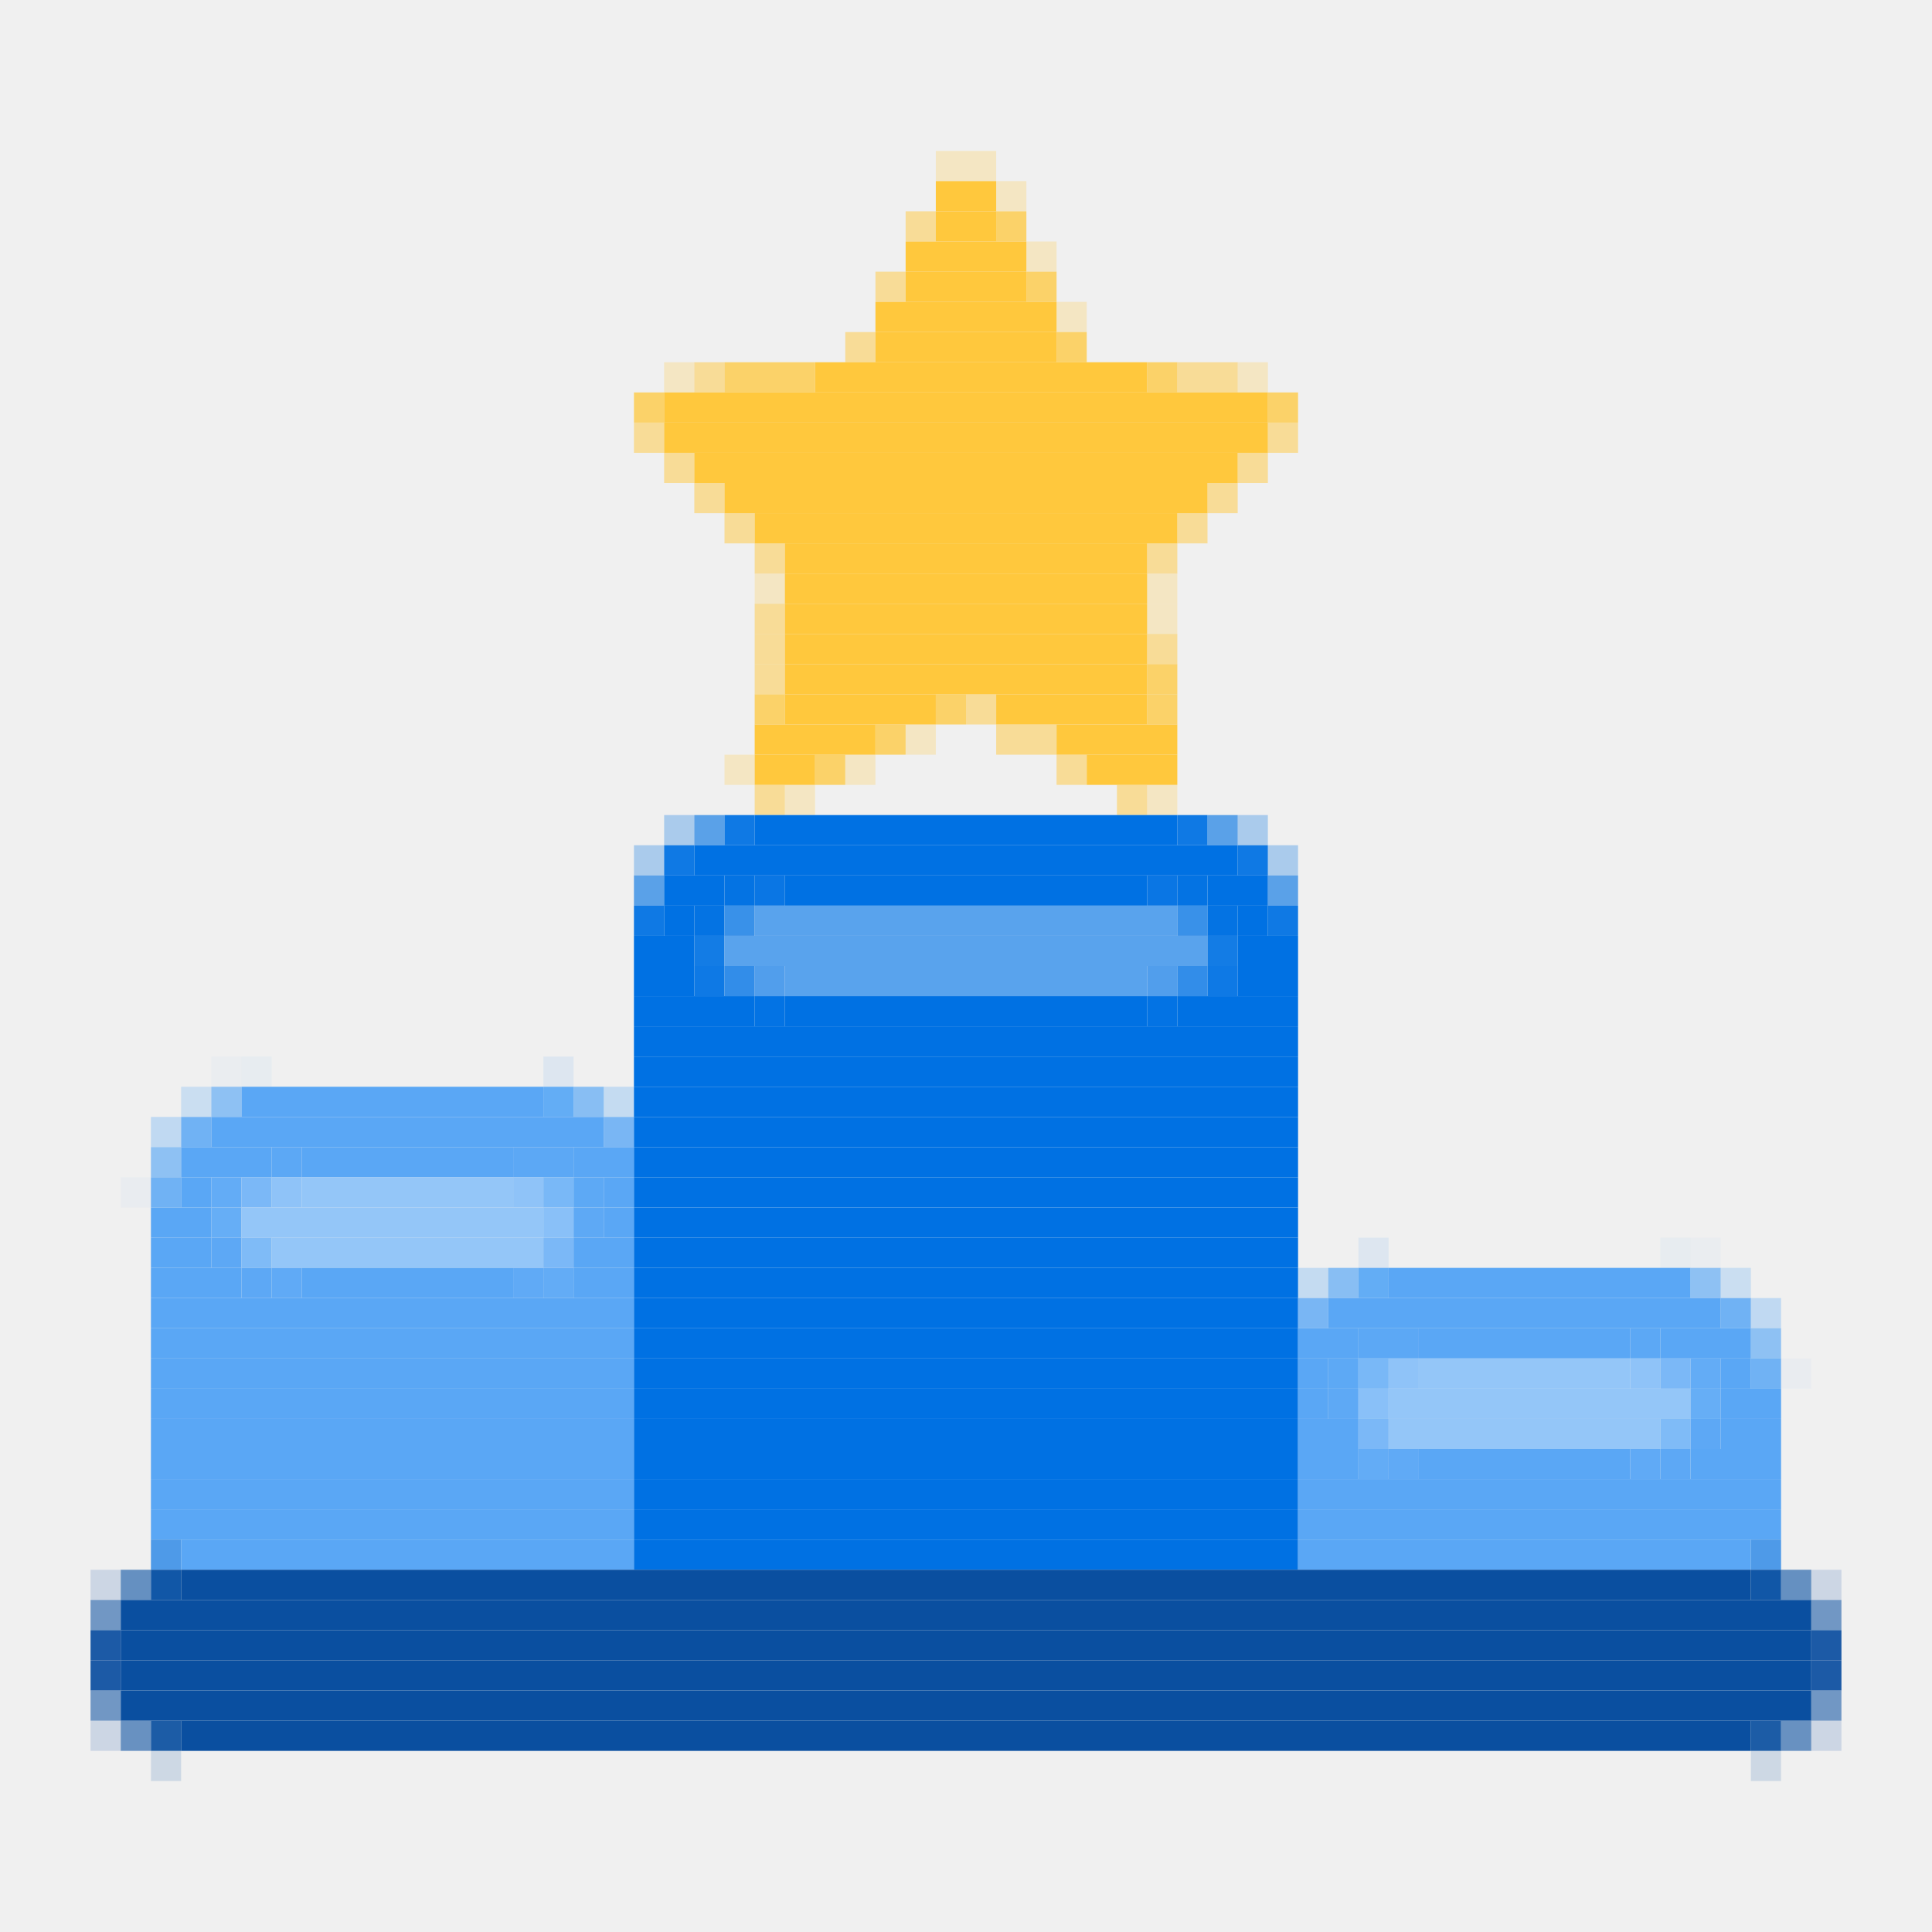
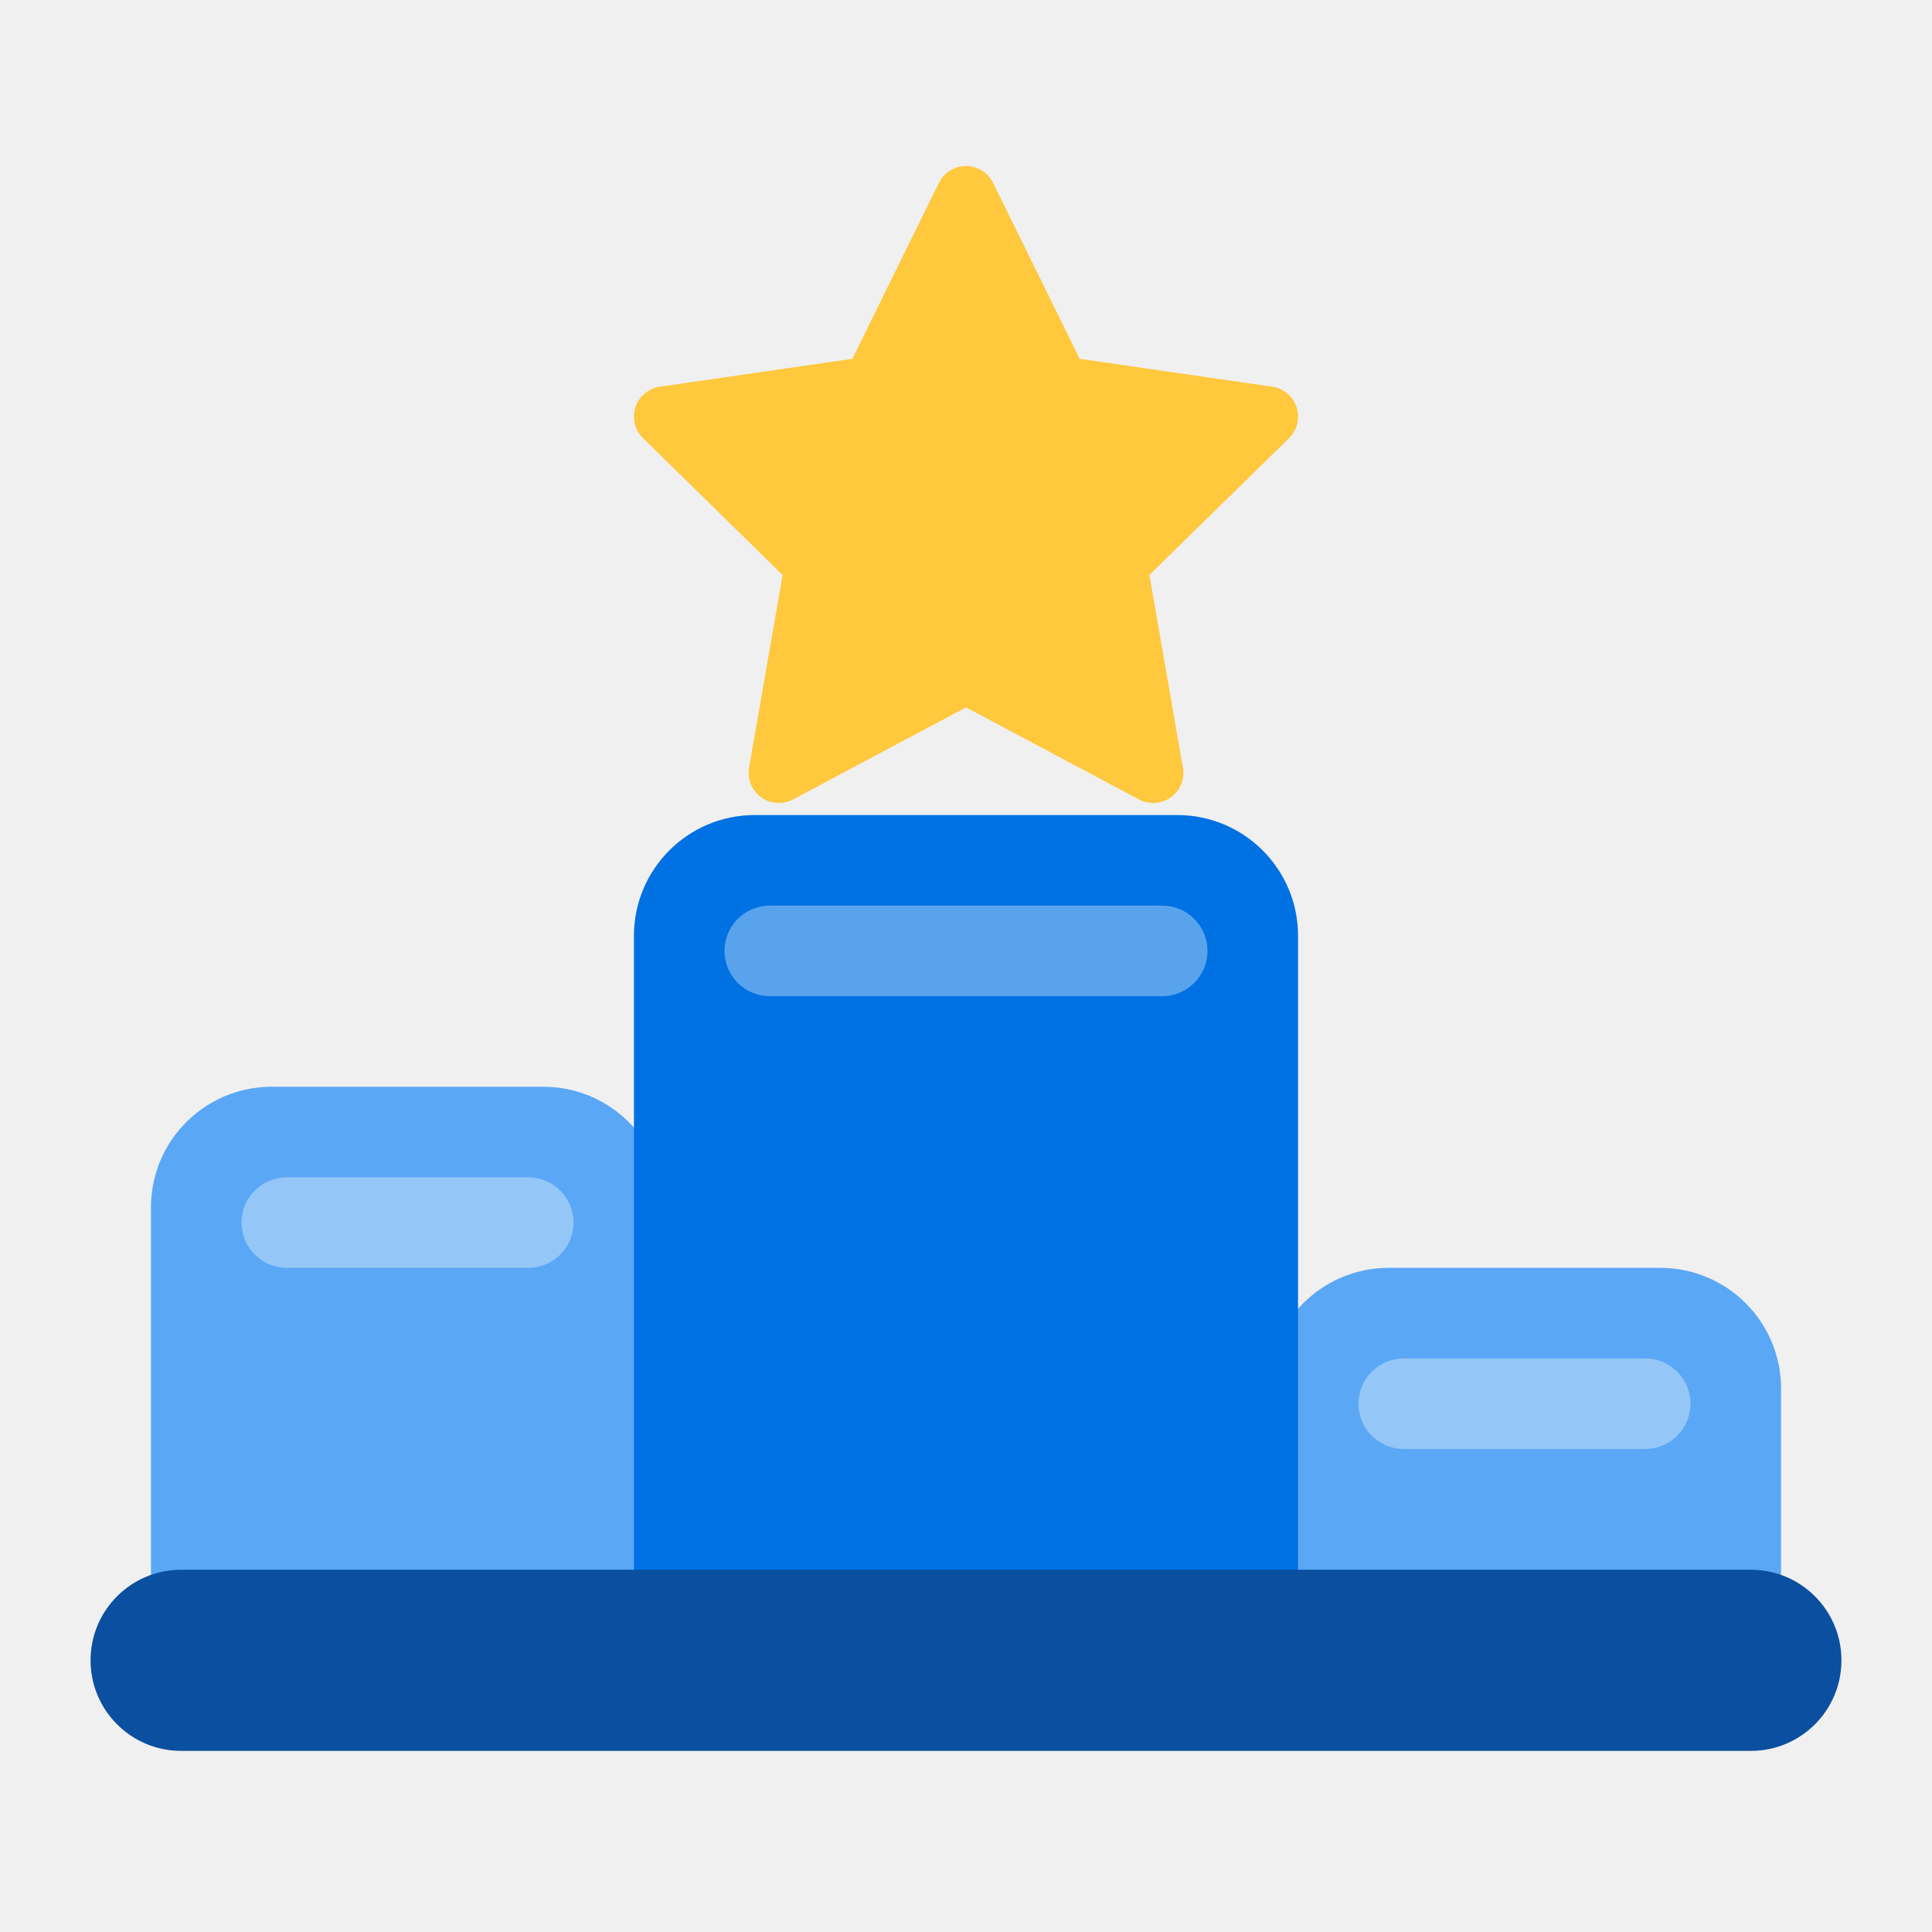
- <svg xmlns="http://www.w3.org/2000/svg" viewBox="0 0 64 64">
-   <rect x="31" y="5" width="2" height="1" fill="#ffc73c" fill-opacity="0.251" />
-   <rect x="31" y="6" width="2" height="1" fill="#ffc83d" />
-   <rect x="33" y="6" width="1" height="1" fill="#ffc73c" fill-opacity="0.251" />
-   <rect x="30" y="7" width="1" height="1" fill="#ffc73e" fill-opacity="0.502" />
-   <rect x="31" y="7" width="2" height="1" fill="#ffc83d" />
-   <rect x="33" y="7" width="1" height="1" fill="#ffc83d" fill-opacity="0.749" />
-   <rect x="30" y="8" width="4" height="1" fill="#ffc83d" />
-   <rect x="34" y="8" width="1" height="1" fill="#ffc73c" fill-opacity="0.251" />
-   <rect x="29" y="9" width="1" height="1" fill="#ffc73e" fill-opacity="0.502" />
-   <rect x="30" y="9" width="4" height="1" fill="#ffc83d" />
-   <rect x="34" y="9" width="1" height="1" fill="#ffc83d" fill-opacity="0.749" />
-   <rect x="29" y="10" width="6" height="1" fill="#ffc83d" />
-   <rect x="35" y="10" width="1" height="1" fill="#ffc73c" fill-opacity="0.251" />
-   <rect x="28" y="11" width="1" height="1" fill="#ffc73e" fill-opacity="0.502" />
-   <rect x="29" y="11" width="6" height="1" fill="#ffc83d" />
-   <rect x="35" y="11" width="1" height="1" fill="#ffc83d" fill-opacity="0.749" />
-   <rect x="22" y="12" width="1" height="1" fill="#ffc73c" fill-opacity="0.251" />
-   <rect x="23" y="12" width="1" height="1" fill="#ffc73e" fill-opacity="0.502" />
-   <rect x="24" y="12" width="3" height="1" fill="#ffc83d" fill-opacity="0.749" />
-   <rect x="27" y="12" width="11" height="1" fill="#ffc83d" />
-   <rect x="38" y="12" width="1" height="1" fill="#ffc83d" fill-opacity="0.749" />
-   <rect x="39" y="12" width="2" height="1" fill="#ffc73e" fill-opacity="0.502" />
-   <rect x="41" y="12" width="1" height="1" fill="#ffc73c" fill-opacity="0.251" />
-   <rect x="21" y="13" width="1" height="1" fill="#ffc83d" fill-opacity="0.749" />
-   <rect x="22" y="13" width="20" height="1" fill="#ffc83d" />
-   <rect x="42" y="13" width="1" height="1" fill="#ffc83d" fill-opacity="0.749" />
-   <rect x="21" y="14" width="1" height="1" fill="#ffc73e" fill-opacity="0.502" />
-   <rect x="22" y="14" width="20" height="1" fill="#ffc83d" />
-   <rect x="42" y="14" width="1" height="1" fill="#ffc73e" fill-opacity="0.502" />
-   <rect x="22" y="15" width="1" height="1" fill="#ffc73e" fill-opacity="0.502" />
-   <rect x="23" y="15" width="18" height="1" fill="#ffc83d" />
-   <rect x="41" y="15" width="1" height="1" fill="#ffc73e" fill-opacity="0.502" />
-   <rect x="23" y="16" width="1" height="1" fill="#ffc73e" fill-opacity="0.502" />
-   <rect x="24" y="16" width="16" height="1" fill="#ffc83d" />
-   <rect x="40" y="16" width="1" height="1" fill="#ffc73e" fill-opacity="0.502" />
-   <rect x="24" y="17" width="1" height="1" fill="#ffc73e" fill-opacity="0.502" />
-   <rect x="25" y="17" width="14" height="1" fill="#ffc83d" />
-   <rect x="39" y="17" width="1" height="1" fill="#ffc73e" fill-opacity="0.502" />
-   <rect x="25" y="18" width="1" height="1" fill="#ffc73e" fill-opacity="0.502" />
-   <rect x="26" y="18" width="12" height="1" fill="#ffc83d" />
-   <rect x="38" y="18" width="1" height="1" fill="#ffc73e" fill-opacity="0.502" />
-   <rect x="25" y="19" width="1" height="1" fill="#ffc73c" fill-opacity="0.251" />
-   <rect x="26" y="19" width="12" height="1" fill="#ffc83d" />
-   <rect x="38" y="19" width="1" height="1" fill="#ffc73c" fill-opacity="0.251" />
-   <rect x="25" y="20" width="1" height="1" fill="#ffc73e" fill-opacity="0.502" />
-   <rect x="26" y="20" width="12" height="1" fill="#ffc83d" />
-   <rect x="38" y="20" width="1" height="1" fill="#ffc73c" fill-opacity="0.251" />
-   <rect x="25" y="21" width="1" height="1" fill="#ffc73e" fill-opacity="0.502" />
-   <rect x="26" y="21" width="12" height="1" fill="#ffc83d" />
-   <rect x="38" y="21" width="1" height="1" fill="#ffc73e" fill-opacity="0.502" />
-   <rect x="25" y="22" width="1" height="1" fill="#ffc73e" fill-opacity="0.502" />
-   <rect x="26" y="22" width="12" height="1" fill="#ffc83d" />
-   <rect x="38" y="22" width="1" height="1" fill="#ffc83d" fill-opacity="0.749" />
-   <rect x="25" y="23" width="1" height="1" fill="#ffc83d" fill-opacity="0.749" />
-   <rect x="26" y="23" width="5" height="1" fill="#ffc83d" />
-   <rect x="31" y="23" width="1" height="1" fill="#ffc83d" fill-opacity="0.749" />
-   <rect x="32" y="23" width="1" height="1" fill="#ffc73e" fill-opacity="0.502" />
-   <rect x="33" y="23" width="5" height="1" fill="#ffc83d" />
-   <rect x="38" y="23" width="1" height="1" fill="#ffc83d" fill-opacity="0.749" />
-   <rect x="25" y="24" width="4" height="1" fill="#ffc83d" />
-   <rect x="29" y="24" width="1" height="1" fill="#ffc83d" fill-opacity="0.749" />
-   <rect x="30" y="24" width="1" height="1" fill="#ffc73c" fill-opacity="0.251" />
-   <rect x="33" y="24" width="2" height="1" fill="#ffc73e" fill-opacity="0.502" />
-   <rect x="35" y="24" width="4" height="1" fill="#ffc83d" />
-   <rect x="24" y="25" width="1" height="1" fill="#ffc73c" fill-opacity="0.251" />
-   <rect x="25" y="25" width="2" height="1" fill="#ffc83d" />
-   <rect x="27" y="25" width="1" height="1" fill="#ffc83d" fill-opacity="0.749" />
-   <rect x="28" y="25" width="1" height="1" fill="#ffc73c" fill-opacity="0.251" />
-   <rect x="35" y="25" width="1" height="1" fill="#ffc73e" fill-opacity="0.502" />
-   <rect x="36" y="25" width="3" height="1" fill="#ffc83d" />
-   <rect x="25" y="26" width="1" height="1" fill="#ffc73e" fill-opacity="0.502" />
-   <rect x="26" y="26" width="1" height="1" fill="#ffc73c" fill-opacity="0.251" />
-   <rect x="37" y="26" width="1" height="1" fill="#ffc73e" fill-opacity="0.502" />
-   <rect x="38" y="26" width="1" height="1" fill="#ffc73c" fill-opacity="0.251" />
-   <rect x="22" y="27" width="1" height="1" fill="#0072e3" fill-opacity="0.290" />
-   <rect x="23" y="27" width="1" height="1" fill="#0072e4" fill-opacity="0.624" />
-   <rect x="24" y="27" width="1" height="1" fill="#0071e3" fill-opacity="0.937" />
-   <rect x="25" y="27" width="14" height="1" fill="#0071e3" />
-   <rect x="39" y="27" width="1" height="1" fill="#0071e3" fill-opacity="0.937" />
-   <rect x="40" y="27" width="1" height="1" fill="#0072e4" fill-opacity="0.624" />
-   <rect x="41" y="27" width="1" height="1" fill="#0072e3" fill-opacity="0.290" />
-   <rect x="21" y="28" width="1" height="1" fill="#0072e3" fill-opacity="0.290" />
-   <rect x="22" y="28" width="1" height="1" fill="#0071e3" fill-opacity="0.937" />
-   <rect x="23" y="28" width="18" height="1" fill="#0071e3" />
-   <rect x="41" y="28" width="1" height="1" fill="#0071e3" fill-opacity="0.937" />
-   <rect x="42" y="28" width="1" height="1" fill="#0072e3" fill-opacity="0.290" />
-   <rect x="21" y="29" width="1" height="1" fill="#0072e4" fill-opacity="0.624" />
-   <rect x="22" y="29" width="2" height="1" fill="#0071e3" />
-   <rect x="24" y="29" width="1" height="1" fill="#0473e3" />
-   <rect x="25" y="29" width="1" height="1" fill="#0a76e4" />
-   <rect x="26" y="29" width="12" height="1" fill="#0071e3" />
-   <rect x="38" y="29" width="1" height="1" fill="#0a76e4" />
-   <rect x="39" y="29" width="1" height="1" fill="#0473e3" />
-   <rect x="40" y="29" width="2" height="1" fill="#0071e3" />
-   <rect x="42" y="29" width="1" height="1" fill="#0072e4" fill-opacity="0.624" />
-   <rect x="21" y="30" width="1" height="1" fill="#0071e3" fill-opacity="0.937" />
-   <rect x="22" y="30" width="1" height="1" fill="#0071e3" />
-   <rect x="23" y="30" width="1" height="1" fill="#0473e3" />
-   <rect x="24" y="30" width="1" height="1" fill="#3991e9" />
-   <rect x="25" y="30" width="14" height="1" fill="#59a3ed" />
-   <rect x="39" y="30" width="1" height="1" fill="#3991e9" />
-   <rect x="40" y="30" width="1" height="1" fill="#0473e3" />
-   <rect x="41" y="30" width="1" height="1" fill="#0071e3" />
-   <rect x="42" y="30" width="1" height="1" fill="#0071e3" fill-opacity="0.937" />
-   <rect x="21" y="31" width="2" height="1" fill="#0071e3" />
-   <rect x="23" y="31" width="1" height="1" fill="#137ce5" />
-   <rect x="24" y="31" width="16" height="1" fill="#59a3ed" />
-   <rect x="40" y="31" width="1" height="1" fill="#137ce5" />
-   <rect x="41" y="31" width="2" height="1" fill="#0071e3" />
-   <rect x="21" y="32" width="2" height="1" fill="#0071e3" />
-   <rect x="23" y="32" width="1" height="1" fill="#0e79e5" />
-   <rect x="24" y="32" width="1" height="1" fill="#328de9" />
-   <rect x="25" y="32" width="1" height="1" fill="#519eec" />
-   <rect x="26" y="32" width="12" height="1" fill="#59a3ed" />
-   <rect x="38" y="32" width="1" height="1" fill="#519eec" />
-   <rect x="39" y="32" width="1" height="1" fill="#328de9" />
-   <rect x="40" y="32" width="1" height="1" fill="#0e79e5" />
-   <rect x="41" y="32" width="2" height="1" fill="#0071e3" />
-   <rect x="21" y="33" width="4" height="1" fill="#0071e3" />
-   <rect x="25" y="33" width="1" height="1" fill="#0373e4" />
-   <rect x="26" y="33" width="12" height="1" fill="#0071e3" />
-   <rect x="38" y="33" width="1" height="1" fill="#0373e4" />
-   <rect x="39" y="33" width="4" height="1" fill="#0071e3" />
-   <rect x="21" y="34" width="22" height="1" fill="#0071e3" />
-   <rect x="7" y="35" width="1" height="1" fill="#55aaff" fill-opacity="0.035" />
-   <rect x="8" y="35" width="1" height="1" fill="#4e9deb" fill-opacity="0.051" />
-   <rect x="18" y="35" width="1" height="1" fill="#58a7f7" fill-opacity="0.125" />
-   <rect x="21" y="35" width="22" height="1" fill="#0071e3" />
-   <rect x="6" y="36" width="1" height="1" fill="#58a7f3" fill-opacity="0.251" />
-   <rect x="7" y="36" width="1" height="1" fill="#59a7f4" fill-opacity="0.651" />
-   <rect x="8" y="36" width="10" height="1" fill="#5aa7f5" />
-   <rect x="18" y="36" width="1" height="1" fill="#5aa8f5" fill-opacity="0.937" />
-   <rect x="19" y="36" width="1" height="1" fill="#5aa8f5" fill-opacity="0.686" />
-   <rect x="20" y="36" width="1" height="1" fill="#5aa9f5" fill-opacity="0.290" />
-   <rect x="21" y="36" width="22" height="1" fill="#0071e3" />
-   <rect x="5" y="37" width="1" height="1" fill="#5aa8f6" fill-opacity="0.322" />
-   <rect x="6" y="37" width="1" height="1" fill="#59a7f4" fill-opacity="0.851" />
-   <rect x="7" y="37" width="13" height="1" fill="#5aa7f5" />
-   <rect x="20" y="37" width="1" height="1" fill="#5aa7f5" fill-opacity="0.792" />
-   <rect x="21" y="37" width="22" height="1" fill="#0071e3" />
-   <rect x="5" y="38" width="1" height="1" fill="#59a7f4" fill-opacity="0.651" />
-   <rect x="6" y="38" width="3" height="1" fill="#5aa7f5" />
-   <rect x="9" y="38" width="1" height="1" fill="#5ca8f5" />
-   <rect x="10" y="38" width="7" height="1" fill="#5aa7f5" />
-   <rect x="17" y="38" width="2" height="1" fill="#5ca8f5" />
-   <rect x="19" y="38" width="2" height="1" fill="#5aa7f5" />
-   <rect x="21" y="38" width="22" height="1" fill="#0071e3" />
-   <rect x="4" y="39" width="1" height="1" fill="#629deb" fill-opacity="0.051" />
-   <rect x="5" y="39" width="1" height="1" fill="#59a7f4" fill-opacity="0.851" />
-   <rect x="6" y="39" width="1" height="1" fill="#5aa7f5" />
-   <rect x="7" y="39" width="1" height="1" fill="#63acf6" />
-   <rect x="8" y="39" width="1" height="1" fill="#7bb8f7" />
-   <rect x="9" y="39" width="1" height="1" fill="#8fc3f8" />
-   <rect x="10" y="39" width="7" height="1" fill="#94c6f8" />
-   <rect x="17" y="39" width="1" height="1" fill="#8fc3f8" />
-   <rect x="18" y="39" width="1" height="1" fill="#79b8f7" />
-   <rect x="19" y="39" width="1" height="1" fill="#5da9f5" />
-   <rect x="20" y="39" width="1" height="1" fill="#5aa7f5" />
-   <rect x="21" y="39" width="22" height="1" fill="#0071e3" />
-   <rect x="5" y="40" width="2" height="1" fill="#5aa7f5" />
-   <rect x="7" y="40" width="1" height="1" fill="#66aef6" />
-   <rect x="8" y="40" width="10" height="1" fill="#94c6f8" />
-   <rect x="18" y="40" width="1" height="1" fill="#89c0f8" />
-   <rect x="19" y="40" width="1" height="1" fill="#5ea9f5" />
-   <rect x="20" y="40" width="1" height="1" fill="#5aa7f5" />
-   <rect x="21" y="40" width="22" height="1" fill="#0071e3" />
-   <rect x="5" y="41" width="2" height="1" fill="#5aa7f5" />
-   <rect x="7" y="41" width="1" height="1" fill="#5da8f5" />
-   <rect x="8" y="41" width="1" height="1" fill="#7fbbf7" />
-   <rect x="9" y="41" width="9" height="1" fill="#94c6f8" />
-   <rect x="18" y="41" width="1" height="1" fill="#7bb8f7" />
-   <rect x="19" y="41" width="2" height="1" fill="#5aa7f5" />
-   <rect x="21" y="41" width="22" height="1" fill="#0071e3" />
-   <rect x="45" y="41" width="1" height="1" fill="#58a7f7" fill-opacity="0.125" />
-   <rect x="55" y="41" width="1" height="1" fill="#4e9deb" fill-opacity="0.051" />
-   <rect x="56" y="41" width="1" height="1" fill="#55aaff" fill-opacity="0.035" />
-   <rect x="5" y="42" width="3" height="1" fill="#5aa7f5" />
-   <rect x="8" y="42" width="1" height="1" fill="#5da8f5" />
-   <rect x="9" y="42" width="1" height="1" fill="#60aaf6" />
-   <rect x="10" y="42" width="7" height="1" fill="#5aa7f5" />
-   <rect x="17" y="42" width="1" height="1" fill="#60aaf6" />
-   <rect x="18" y="42" width="1" height="1" fill="#63acf6" />
-   <rect x="19" y="42" width="2" height="1" fill="#5aa7f5" />
-   <rect x="21" y="42" width="22" height="1" fill="#0071e3" />
-   <rect x="43" y="42" width="1" height="1" fill="#5aa9f5" fill-opacity="0.290" />
-   <rect x="44" y="42" width="1" height="1" fill="#5aa8f5" fill-opacity="0.686" />
-   <rect x="45" y="42" width="1" height="1" fill="#5aa8f5" fill-opacity="0.937" />
-   <rect x="46" y="42" width="10" height="1" fill="#5aa7f5" />
-   <rect x="56" y="42" width="1" height="1" fill="#59a7f4" fill-opacity="0.651" />
-   <rect x="57" y="42" width="1" height="1" fill="#58a7f3" fill-opacity="0.251" />
-   <rect x="5" y="43" width="16" height="1" fill="#5aa7f5" />
-   <rect x="21" y="43" width="22" height="1" fill="#0071e3" />
-   <rect x="43" y="43" width="1" height="1" fill="#5aa7f5" fill-opacity="0.792" />
-   <rect x="44" y="43" width="13" height="1" fill="#5aa7f5" />
-   <rect x="57" y="43" width="1" height="1" fill="#59a7f4" fill-opacity="0.851" />
-   <rect x="58" y="43" width="1" height="1" fill="#5aa8f6" fill-opacity="0.322" />
-   <rect x="5" y="44" width="16" height="1" fill="#5aa7f5" />
-   <rect x="21" y="44" width="22" height="1" fill="#0071e3" />
-   <rect x="43" y="44" width="2" height="1" fill="#5aa7f5" />
-   <rect x="45" y="44" width="2" height="1" fill="#5ca8f5" />
-   <rect x="47" y="44" width="7" height="1" fill="#5aa7f5" />
-   <rect x="54" y="44" width="1" height="1" fill="#5ca8f5" />
-   <rect x="55" y="44" width="3" height="1" fill="#5aa7f5" />
-   <rect x="58" y="44" width="1" height="1" fill="#59a7f4" fill-opacity="0.651" />
-   <rect x="5" y="45" width="16" height="1" fill="#5aa7f5" />
-   <rect x="21" y="45" width="22" height="1" fill="#0071e3" />
-   <rect x="43" y="45" width="1" height="1" fill="#5aa7f5" />
-   <rect x="44" y="45" width="1" height="1" fill="#5da9f5" />
-   <rect x="45" y="45" width="1" height="1" fill="#79b8f7" />
-   <rect x="46" y="45" width="1" height="1" fill="#8fc3f8" />
-   <rect x="47" y="45" width="7" height="1" fill="#94c6f8" />
-   <rect x="54" y="45" width="1" height="1" fill="#8fc3f8" />
-   <rect x="55" y="45" width="1" height="1" fill="#7bb8f7" />
-   <rect x="56" y="45" width="1" height="1" fill="#63acf6" />
-   <rect x="57" y="45" width="1" height="1" fill="#5aa7f5" />
-   <rect x="58" y="45" width="1" height="1" fill="#59a7f4" fill-opacity="0.851" />
-   <rect x="59" y="45" width="1" height="1" fill="#629deb" fill-opacity="0.051" />
-   <rect x="5" y="46" width="16" height="1" fill="#5aa7f5" />
-   <rect x="21" y="46" width="22" height="1" fill="#0071e3" />
-   <rect x="43" y="46" width="1" height="1" fill="#5aa7f5" />
-   <rect x="44" y="46" width="1" height="1" fill="#5ea9f5" />
-   <rect x="45" y="46" width="1" height="1" fill="#89c0f8" />
-   <rect x="46" y="46" width="10" height="1" fill="#94c6f8" />
-   <rect x="56" y="46" width="1" height="1" fill="#66aef6" />
-   <rect x="57" y="46" width="2" height="1" fill="#5aa7f5" />
-   <rect x="5" y="47" width="16" height="1" fill="#5aa7f5" />
-   <rect x="21" y="47" width="22" height="1" fill="#0071e3" />
-   <rect x="43" y="47" width="2" height="1" fill="#5aa7f5" />
-   <rect x="45" y="47" width="1" height="1" fill="#7bb8f7" />
-   <rect x="46" y="47" width="9" height="1" fill="#94c6f8" />
-   <rect x="55" y="47" width="1" height="1" fill="#7fbbf7" />
-   <rect x="56" y="47" width="1" height="1" fill="#5da8f5" />
-   <rect x="57" y="47" width="2" height="1" fill="#5aa7f5" />
-   <rect x="5" y="48" width="16" height="1" fill="#5aa7f5" />
-   <rect x="21" y="48" width="22" height="1" fill="#0071e3" />
-   <rect x="43" y="48" width="2" height="1" fill="#5aa7f5" />
-   <rect x="45" y="48" width="1" height="1" fill="#63acf6" />
-   <rect x="46" y="48" width="1" height="1" fill="#60aaf6" />
-   <rect x="47" y="48" width="7" height="1" fill="#5aa7f5" />
-   <rect x="54" y="48" width="1" height="1" fill="#60aaf6" />
-   <rect x="55" y="48" width="1" height="1" fill="#5da8f5" />
-   <rect x="56" y="48" width="3" height="1" fill="#5aa7f5" />
-   <rect x="5" y="49" width="16" height="1" fill="#5aa7f5" />
-   <rect x="21" y="49" width="22" height="1" fill="#0071e3" />
-   <rect x="43" y="49" width="16" height="1" fill="#5aa7f5" />
-   <rect x="5" y="50" width="16" height="1" fill="#5aa7f5" />
-   <rect x="21" y="50" width="22" height="1" fill="#0071e3" />
-   <rect x="43" y="50" width="16" height="1" fill="#5aa7f5" />
-   <rect x="5" y="51" width="1" height="1" fill="#4e9ae8" />
-   <rect x="6" y="51" width="15" height="1" fill="#5aa7f5" />
-   <rect x="21" y="51" width="22" height="1" fill="#0071e3" />
-   <rect x="43" y="51" width="15" height="1" fill="#5aa7f5" />
-   <rect x="58" y="51" width="1" height="1" fill="#4e9ae8" />
-   <rect x="3" y="52" width="1" height="1" fill="#0d4ea3" fill-opacity="0.153" />
-   <rect x="4" y="52" width="1" height="1" fill="#0d52a3" fill-opacity="0.608" />
-   <rect x="5" y="52" width="1" height="1" fill="#0f55a6" fill-opacity="0.988" />
-   <rect x="6" y="52" width="52" height="1" fill="#0a4fa0" />
-   <rect x="58" y="52" width="1" height="1" fill="#0f55a6" fill-opacity="0.988" />
-   <rect x="59" y="52" width="1" height="1" fill="#0d52a3" fill-opacity="0.608" />
-   <rect x="60" y="52" width="1" height="1" fill="#0d4ea3" fill-opacity="0.153" />
-   <rect x="3" y="53" width="1" height="1" fill="#0b50a1" fill-opacity="0.553" />
-   <rect x="4" y="53" width="56" height="1" fill="#0a4fa0" />
-   <rect x="60" y="53" width="1" height="1" fill="#0b50a1" fill-opacity="0.553" />
-   <rect x="3" y="54" width="1" height="1" fill="#0a4ea0" fill-opacity="0.918" />
-   <rect x="4" y="54" width="56" height="1" fill="#0a4fa0" />
-   <rect x="60" y="54" width="1" height="1" fill="#0a4ea0" fill-opacity="0.918" />
-   <rect x="3" y="55" width="1" height="1" fill="#0a4ea0" fill-opacity="0.918" />
-   <rect x="4" y="55" width="56" height="1" fill="#0a4fa0" />
-   <rect x="60" y="55" width="1" height="1" fill="#0a4ea0" fill-opacity="0.918" />
-   <rect x="3" y="56" width="1" height="1" fill="#0b50a1" fill-opacity="0.553" />
-   <rect x="4" y="56" width="56" height="1" fill="#0a4fa0" />
-   <rect x="60" y="56" width="1" height="1" fill="#0b50a1" fill-opacity="0.553" />
-   <rect x="3" y="57" width="1" height="1" fill="#0d4ea3" fill-opacity="0.153" />
-   <rect x="4" y="57" width="1" height="1" fill="#0a4ea0" fill-opacity="0.588" />
-   <rect x="5" y="57" width="1" height="1" fill="#0a50a0" fill-opacity="0.918" />
-   <rect x="6" y="57" width="52" height="1" fill="#0a4fa0" />
-   <rect x="58" y="57" width="1" height="1" fill="#0a50a0" fill-opacity="0.918" />
-   <rect x="59" y="57" width="1" height="1" fill="#0a4ea0" fill-opacity="0.588" />
-   <rect x="60" y="57" width="1" height="1" fill="#0d4ea3" fill-opacity="0.153" />
-   <rect x="5" y="58" width="1" height="1" fill="#0d51a1" fill-opacity="0.149" />
-   <rect x="58" y="58" width="1" height="1" fill="#0d51a1" fill-opacity="0.149" />
+ <svg xmlns="http://www.w3.org/2000/svg" viewBox="0 0 64 64" fill="none">
+   <rect x="5" y="36" width="17" height="20" rx="4" fill="#5AA7F5" />
+   <rect x="42" y="42" width="17" height="14" rx="4" fill="#5AA7F5" />
+   <rect x="21" y="27" width="22" height="29" rx="4" fill="#0071E3" />
+   <rect x="24" y="30" width="16" height="3" rx="1.5" fill="#FFFFFF" opacity="0.35" />
+   <rect x="8" y="39" width="11" height="3" rx="1.5" fill="#FFFFFF" opacity="0.35" />
+   <rect x="45" y="45" width="11" height="3" rx="1.5" fill="#FFFFFF" opacity="0.35" />
+   <rect x="3" y="52" width="58" height="6" rx="3" fill="#0A4FA0" />
+   <path d="M32 6.5L35.1 12.8L42 13.8L37 18.7L38.2 25.6L32 22.3L25.8 25.6L27 18.7L22 13.8L28.9 12.8Z" fill="#FFC83D" stroke="#FFC83D" stroke-width="2" stroke-linejoin="round" />
</svg>
